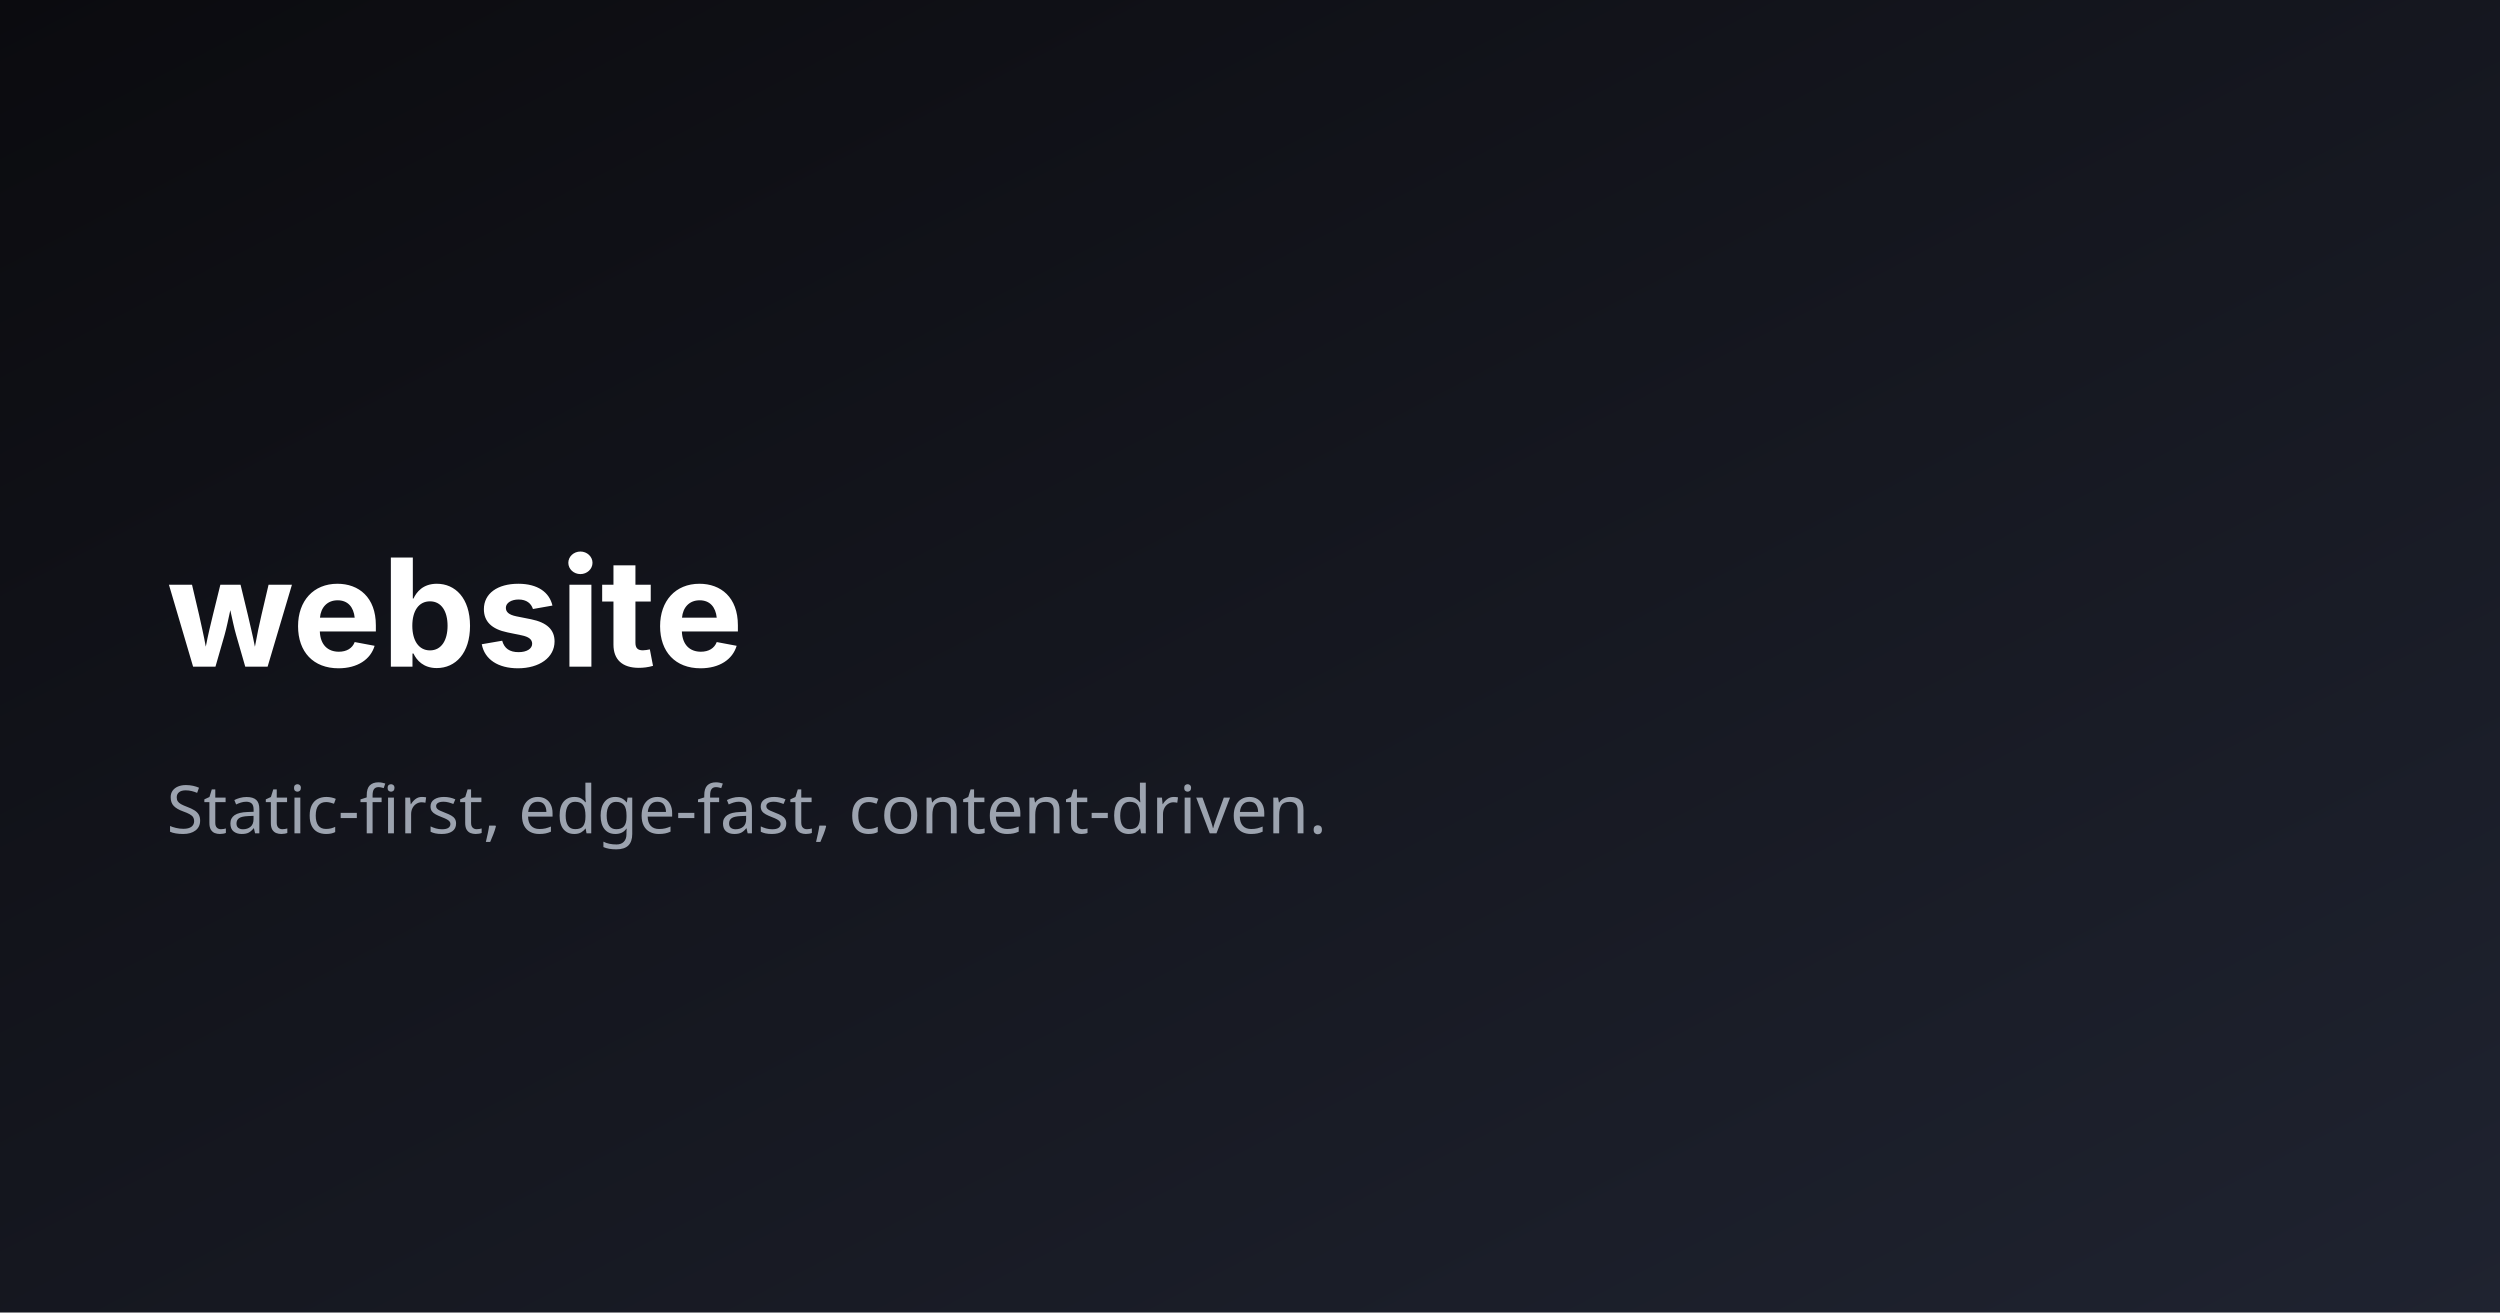
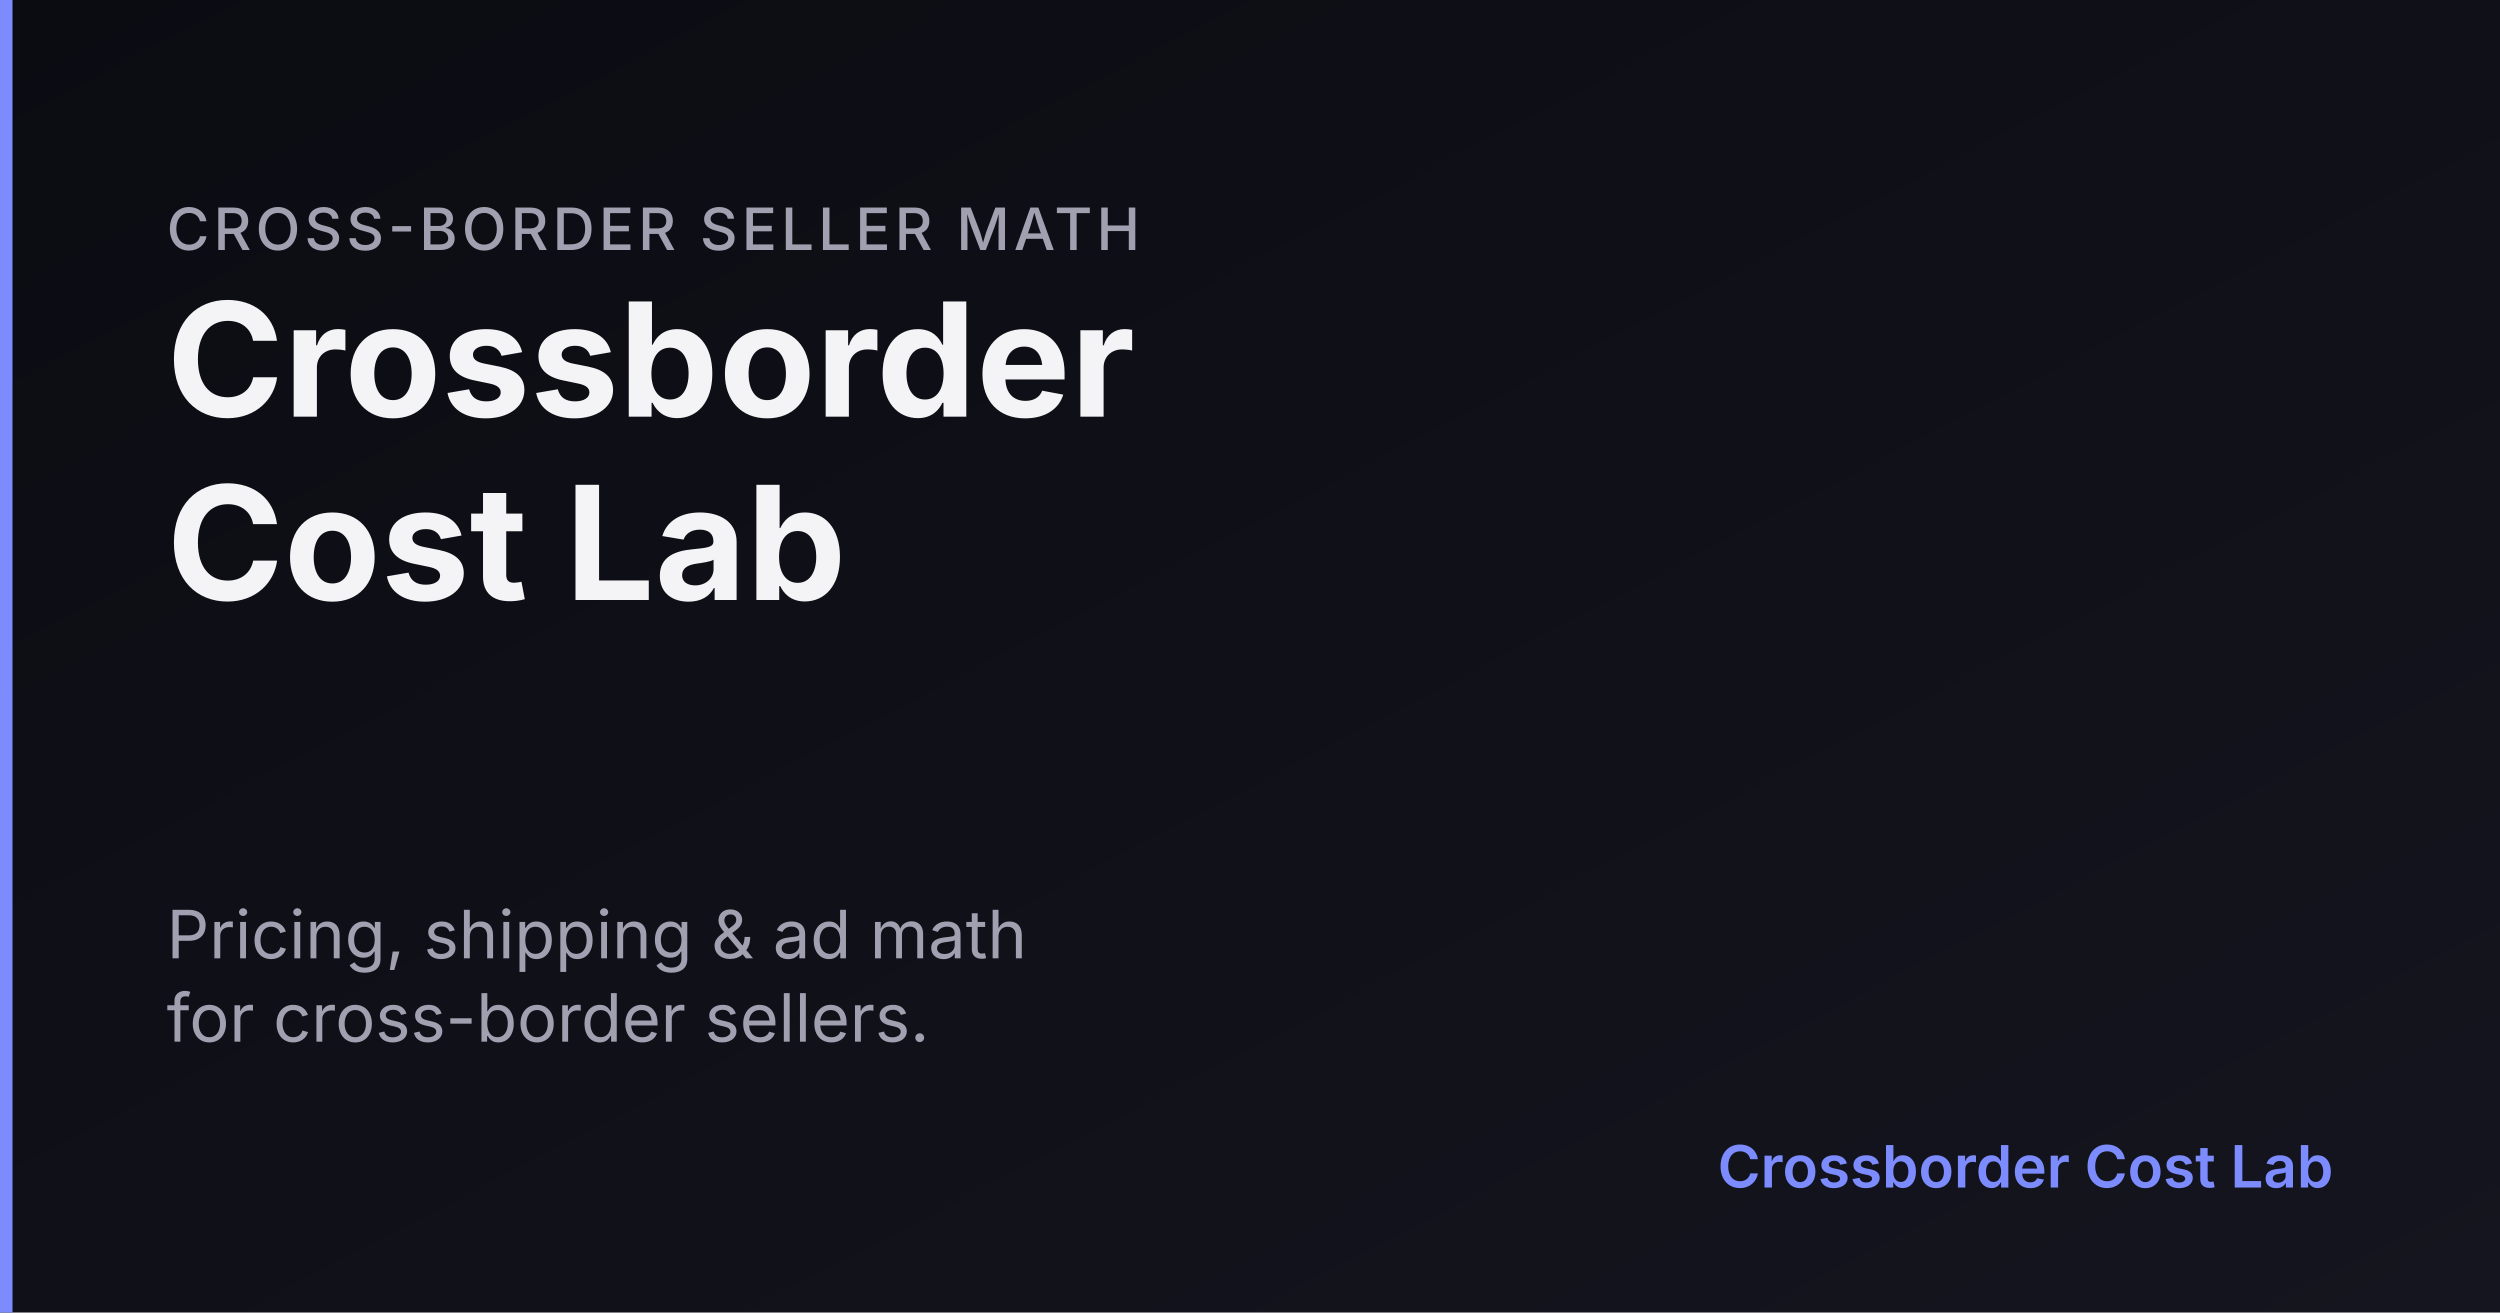
- <svg xmlns="http://www.w3.org/2000/svg" viewBox="0 0 1200 630" width="1200" height="630">
+ <svg xmlns="http://www.w3.org/2000/svg" width="1200" height="630" viewBox="0 0 1200 630" role="img" aria-label="Crossborder Cost Lab — Pricing, Shipping &amp; Ad Math for Cross-border Sellers">
  <defs>
-     <linearGradient id="bg" x1="0" y1="0" x2="1" y2="1">
-       <stop offset="0%" stop-color="#0b0b0f" />
-       <stop offset="100%" stop-color="#1f2330" />
+     <linearGradient id="bgGrad" x1="0" y1="0" x2="1" y2="1">
+       <stop offset="0%" stop-color="#0b0b12" />
+       <stop offset="100%" stop-color="#15151f" />
    </linearGradient>
  </defs>
-   <rect width="1200" height="630" fill="url(#bg)" />
-   <text x="80" y="320" fill="white" font-family="ui-sans-serif, system-ui, -apple-system, 'Segoe UI', sans-serif" font-size="72" font-weight="700">website</text>
-   <text x="80" y="400" fill="#9ca3af" font-family="ui-sans-serif, system-ui, sans-serif" font-size="32" font-weight="400">Static-first, edge-fast, content-driven.</text>
+   <rect width="1200" height="630" fill="url(#bgGrad)" />
+   <rect x="0" y="0" width="6" height="630" fill="#7c8cff" />
+   <text x="80" y="120" font-family="ui-sans-serif, system-ui, -apple-system, 'Segoe UI', sans-serif" font-size="28" font-weight="500" fill="#a0a0b0" letter-spacing="2">CROSS-BORDER SELLER MATH</text>
+   <text x="80" y="200" font-family="ui-sans-serif, system-ui, -apple-system, 'Segoe UI', sans-serif" font-size="76" font-weight="700" fill="#f4f4f6">
+     <tspan x="80" dy="0">Crossborder</tspan>
+     <tspan x="80" dy="88">Cost Lab</tspan>
+   </text>
+   <text x="80" y="460" font-family="ui-sans-serif, system-ui, -apple-system, 'Segoe UI', sans-serif" font-size="32" font-weight="400" fill="#a0a0b0">Pricing, shipping &amp; ad math</text>
+   <text x="80" y="500" font-family="ui-sans-serif, system-ui, -apple-system, 'Segoe UI', sans-serif" font-size="32" font-weight="400" fill="#a0a0b0">for cross-border sellers.</text>
+   <text x="1120" y="570" text-anchor="end" font-family="ui-sans-serif, system-ui, -apple-system, 'Segoe UI', sans-serif" font-size="28" font-weight="600" fill="#7c8cff">Crossborder Cost Lab</text>
</svg>
